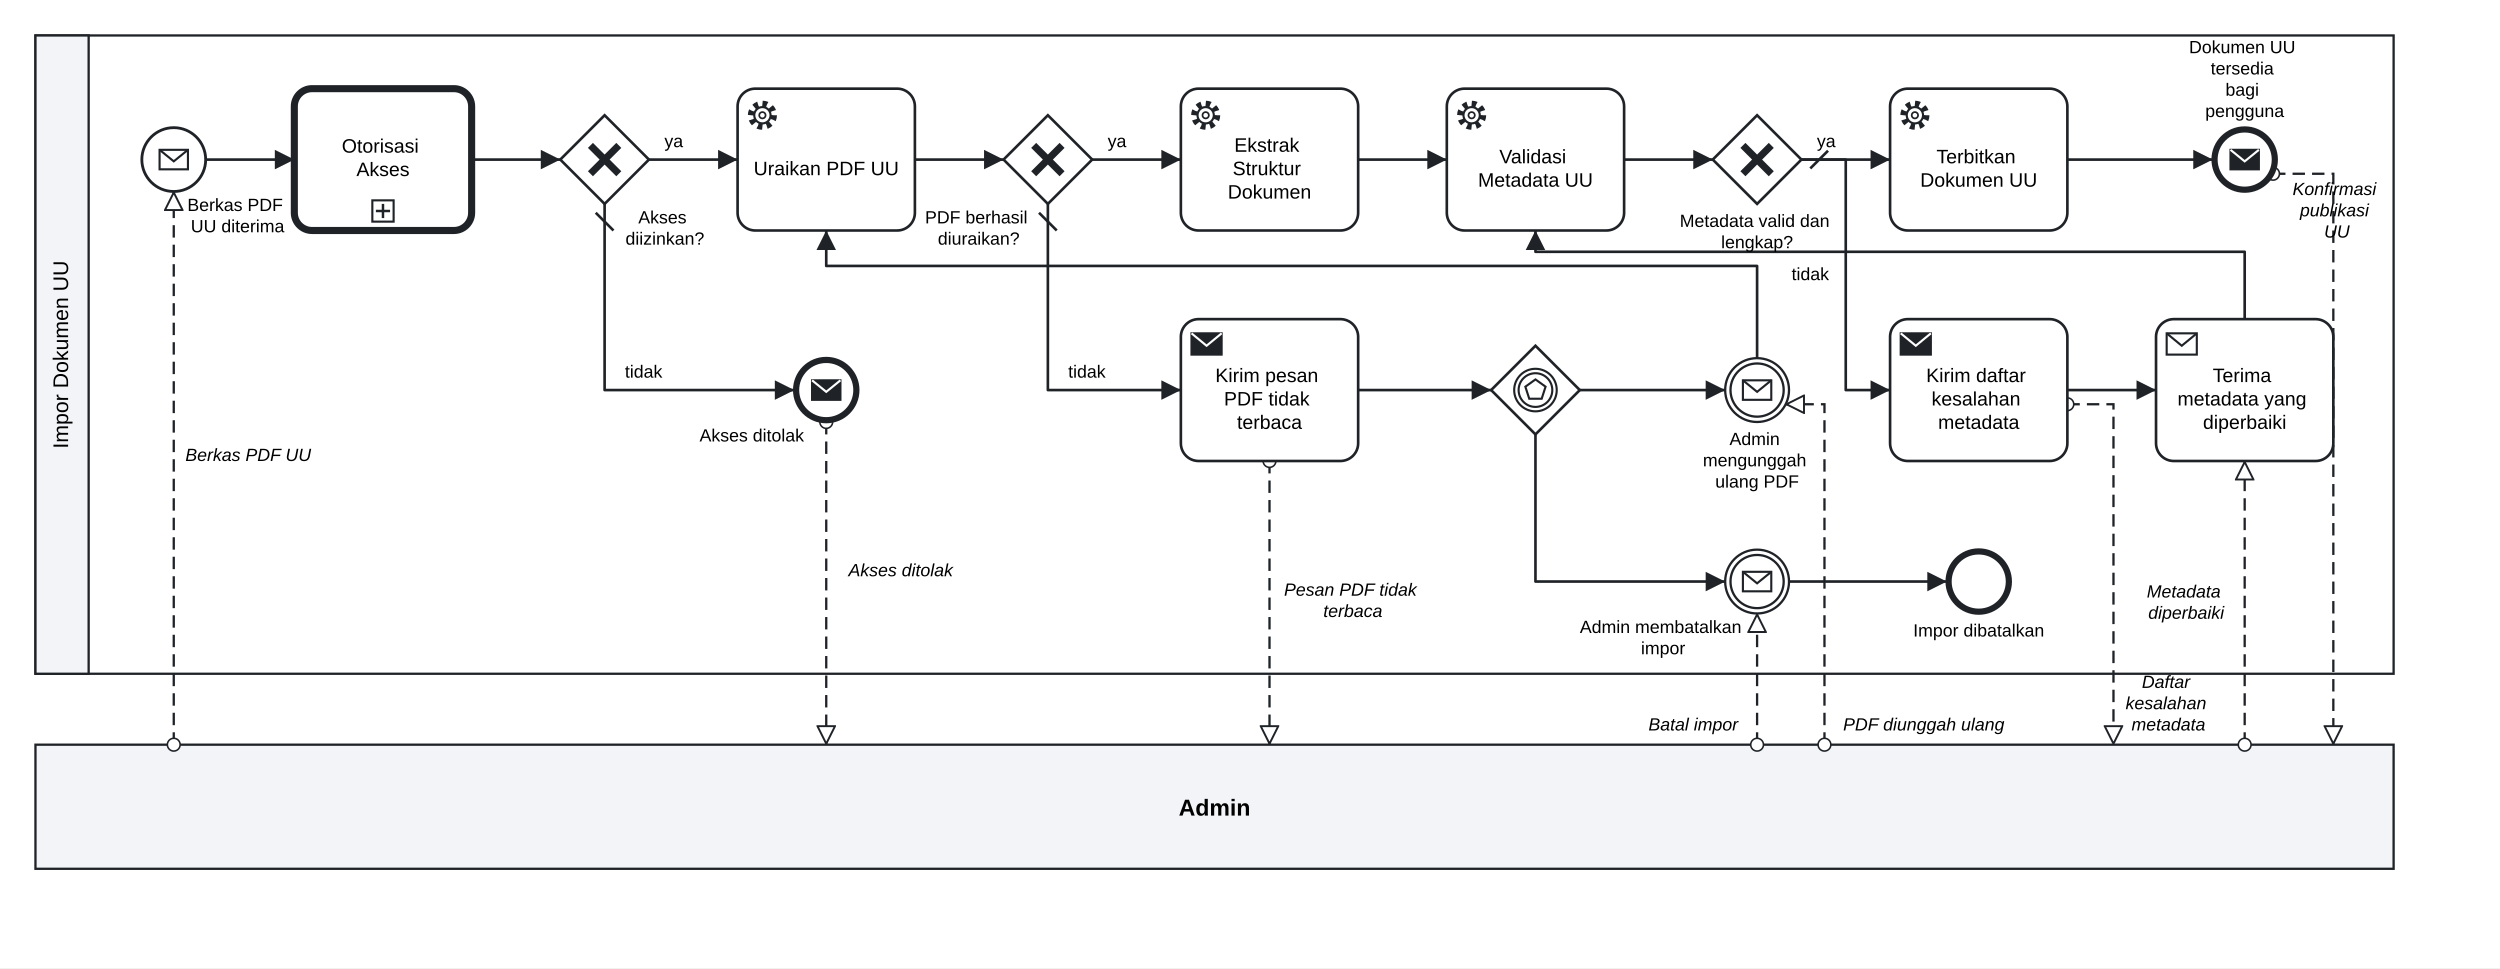
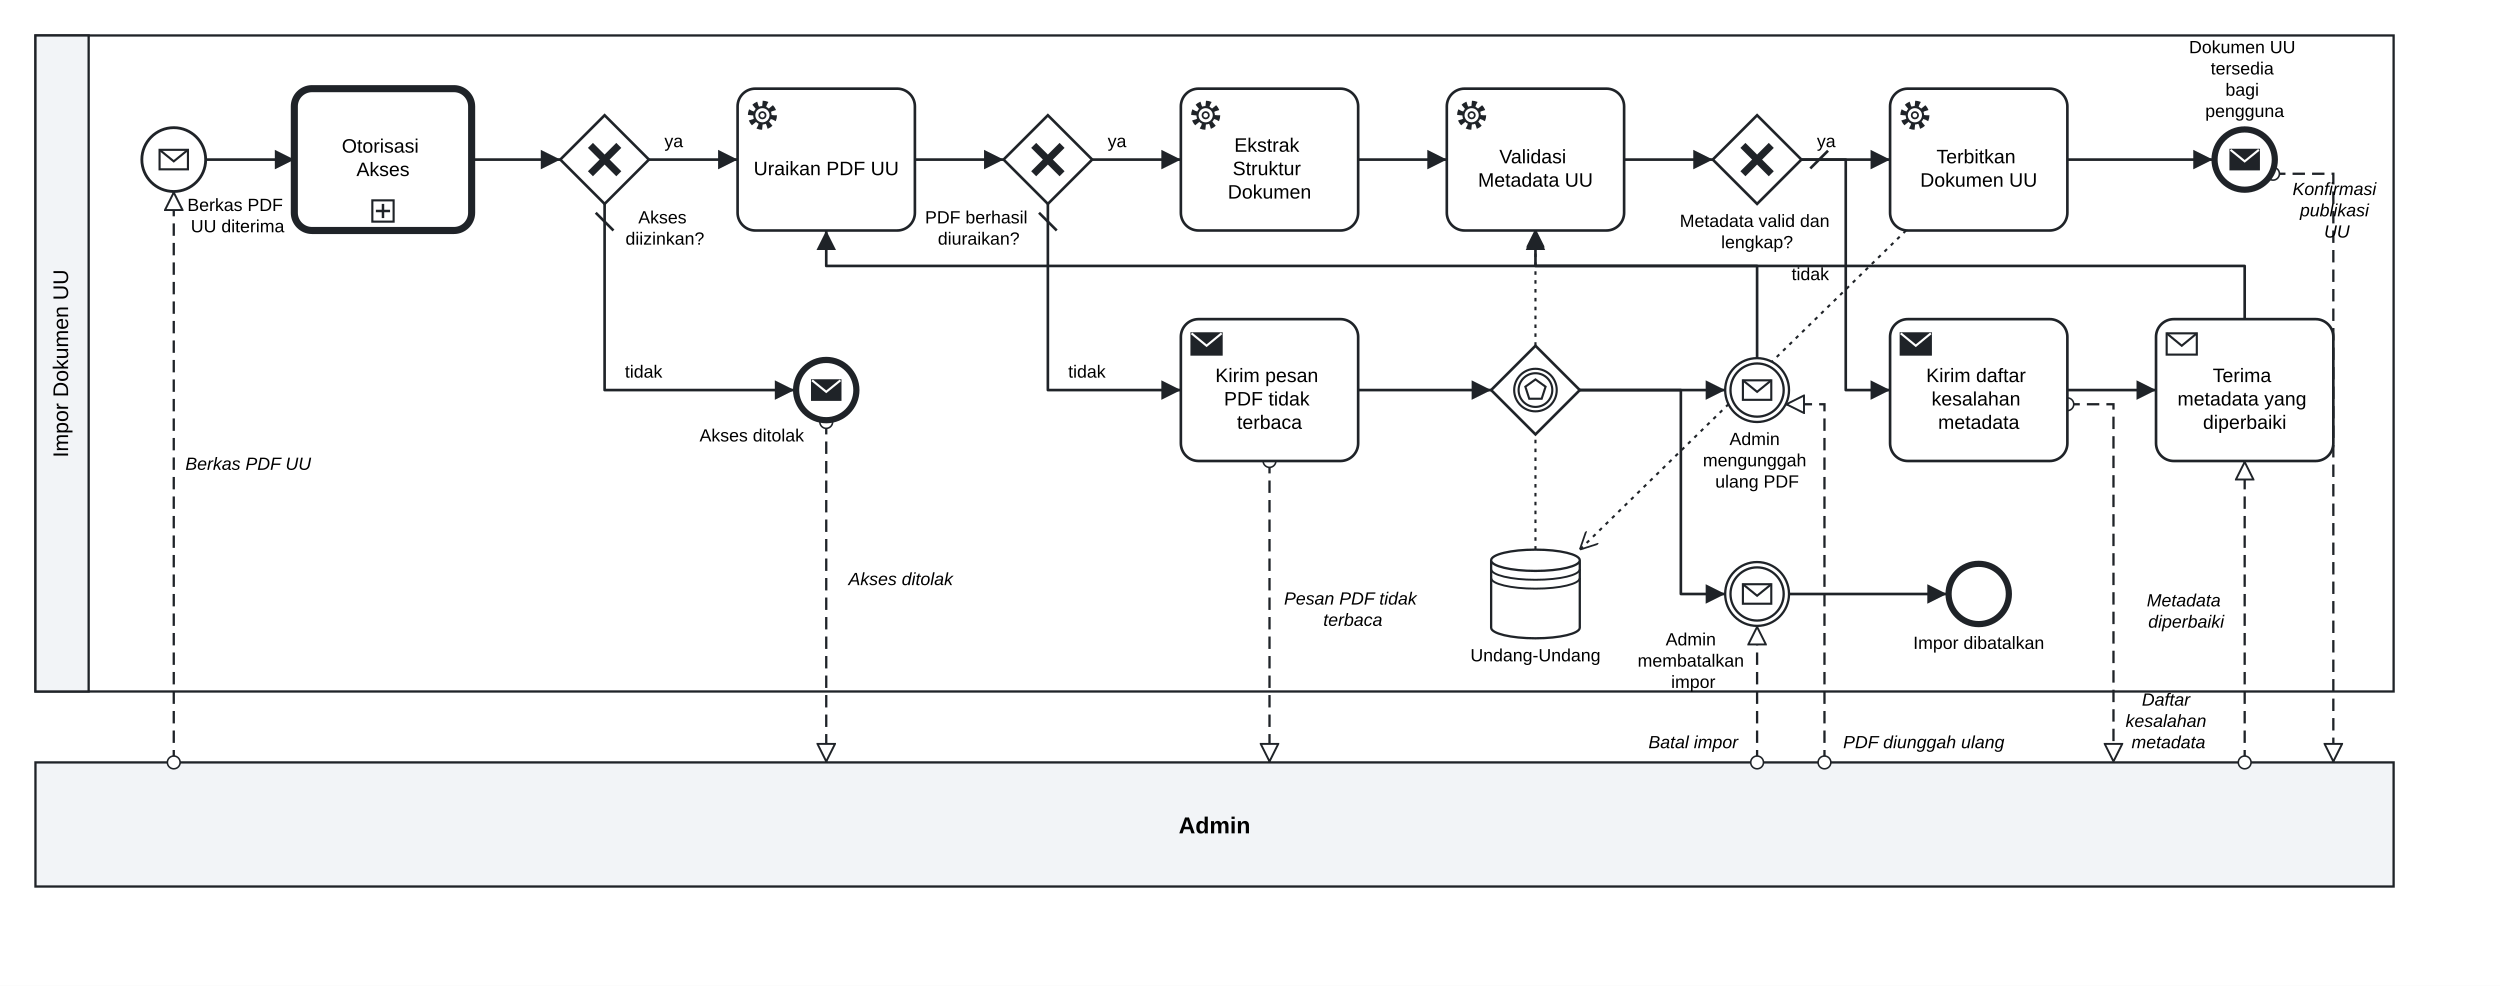
- <svg xmlns="http://www.w3.org/2000/svg" viewBox="-20 -20 1410 546" width="1410" height="546" font-family="Arial, Helvetica, sans-serif" role="img" aria-labelledby="tok-title tok-desc">
+ <svg xmlns="http://www.w3.org/2000/svg" viewBox="-20 -20 1410 556" width="1410" height="556" font-family="Arial, Helvetica, sans-serif" role="img" aria-labelledby="tok-title tok-desc">
  <defs>
    <marker id="seqEnd" viewBox="0 0 10 10" refX="10" refY="5" markerUnits="userSpaceOnUse" markerWidth="11" markerHeight="11" orient="auto">
      <path d="M0,0 L10,5 L0,10 z" fill="#1f2328" />
    </marker>
    <marker id="msgEnd" viewBox="0 0 10 10" refX="10" refY="5" markerUnits="userSpaceOnUse" markerWidth="11" markerHeight="11" orient="auto">
      <path d="M0.5,0.5 L9.5,5 L0.5,9.5 z" fill="#fff" stroke="#1f2328" />
    </marker>
    <marker id="msgStart" viewBox="0 0 10 10" refX="5" refY="5" markerUnits="userSpaceOnUse" markerWidth="9" markerHeight="9">
      <circle cx="5" cy="5" r="4" fill="#fff" stroke="#1f2328" />
    </marker>
    <marker id="assocEnd" viewBox="0 0 10 10" refX="10" refY="5" markerUnits="userSpaceOnUse" markerWidth="10" markerHeight="10" orient="auto">
      <path d="M0,0 L10,5 L0,10" fill="none" stroke="#1f2328" />
    </marker>
  </defs>
-   <rect x="-20" y="-20" width="1410" height="546" fill="#fff" />
-   <rect x="0.0" y="0.0" width="1330.0" height="360.0" fill="#fff" stroke="#1f2328" stroke-width="1.3" />
-   <rect x="0.0" y="0.0" width="30" height="360.0" fill="#f2f4f7" stroke="#1f2328" stroke-width="1.3" />
-   <g transform="rotate(-90 15.0 180.0)">
-     <text x="15.0" y="180.0" font-size="12" text-anchor="middle" dominant-baseline="middle" transform="translate(0 0.0)">Impor Dokumen UU</text>
+   <rect x="-20" y="-20" width="1410" height="556" fill="#fff" />
+   <rect x="0.0" y="0.0" width="1330.0" height="370.0" fill="#fff" stroke="#1f2328" stroke-width="1.3" />
+   <rect x="0.0" y="0.0" width="30" height="370.0" fill="#f2f4f7" stroke="#1f2328" stroke-width="1.3" />
+   <g transform="rotate(-90 15.0 185.0)">
+     <text x="15.0" y="185.0" font-size="12" text-anchor="middle" dominant-baseline="middle" transform="translate(0 0.0)">Impor Dokumen UU</text>
  </g>
-   <rect x="0.0" y="400.0" width="1330.0" height="70.0" fill="#f2f4f7" stroke="#1f2328" stroke-width="1.3" />
-   <text x="665.0" y="440.0" font-size="13" text-anchor="middle" font-weight="bold">
+   <rect x="0.0" y="410.0" width="1330.0" height="70.0" fill="#f2f4f7" stroke="#1f2328" stroke-width="1.3" />
+   <text x="665.0" y="450.0" font-size="13" text-anchor="middle" font-weight="bold">
    <tspan x="665.0" dy="0.0">Admin</tspan>
  </text>
-   <polyline points="78.0,400.0 78.0,88.0" fill="none" stroke="#1f2328" stroke-width="1.3" stroke-dasharray="7 4" marker-start="url(#msgStart)" marker-end="url(#msgEnd)" />
-   <polyline points="446.0,218.0 446.0,400.0" fill="none" stroke="#1f2328" stroke-width="1.3" stroke-dasharray="7 4" marker-start="url(#msgStart)" marker-end="url(#msgEnd)" />
-   <polyline points="696.0,240.0 696.0,400.0" fill="none" stroke="#1f2328" stroke-width="1.3" stroke-dasharray="7 4" marker-start="url(#msgStart)" marker-end="url(#msgEnd)" />
-   <polyline points="1009.0,400.0 1009.0,208.0 987.0,208.0" fill="none" stroke="#1f2328" stroke-width="1.3" stroke-dasharray="7 4" marker-start="url(#msgStart)" marker-end="url(#msgEnd)" />
-   <polyline points="971.0,400.0 971.0,326.0" fill="none" stroke="#1f2328" stroke-width="1.3" stroke-dasharray="7 4" marker-start="url(#msgStart)" marker-end="url(#msgEnd)" />
-   <polyline points="1146.0,208.0 1172.0,208.0 1172.0,400.0" fill="none" stroke="#1f2328" stroke-width="1.3" stroke-dasharray="7 4" marker-start="url(#msgStart)" marker-end="url(#msgEnd)" />
-   <polyline points="1246.0,400.0 1246.0,240.0" fill="none" stroke="#1f2328" stroke-width="1.3" stroke-dasharray="7 4" marker-start="url(#msgStart)" marker-end="url(#msgEnd)" />
-   <polyline points="1262.0,78.0 1296.0,78.0 1296.0,400.0" fill="none" stroke="#1f2328" stroke-width="1.3" stroke-dasharray="7 4" marker-start="url(#msgStart)" marker-end="url(#msgEnd)" />
+   <polyline points="78.0,410.0 78.0,88.0" fill="none" stroke="#1f2328" stroke-width="1.3" stroke-dasharray="7 4" marker-start="url(#msgStart)" marker-end="url(#msgEnd)" />
+   <polyline points="446.0,218.0 446.0,410.0" fill="none" stroke="#1f2328" stroke-width="1.3" stroke-dasharray="7 4" marker-start="url(#msgStart)" marker-end="url(#msgEnd)" />
+   <polyline points="696.0,240.0 696.0,410.0" fill="none" stroke="#1f2328" stroke-width="1.3" stroke-dasharray="7 4" marker-start="url(#msgStart)" marker-end="url(#msgEnd)" />
+   <polyline points="1009.0,410.0 1009.0,208.0 987.0,208.0" fill="none" stroke="#1f2328" stroke-width="1.3" stroke-dasharray="7 4" marker-start="url(#msgStart)" marker-end="url(#msgEnd)" />
+   <polyline points="971.0,410.0 971.0,333.0" fill="none" stroke="#1f2328" stroke-width="1.3" stroke-dasharray="7 4" marker-start="url(#msgStart)" marker-end="url(#msgEnd)" />
+   <polyline points="1146.0,208.0 1172.0,208.0 1172.0,410.0" fill="none" stroke="#1f2328" stroke-width="1.3" stroke-dasharray="7 4" marker-start="url(#msgStart)" marker-end="url(#msgEnd)" />
+   <polyline points="1246.0,410.0 1246.0,240.0" fill="none" stroke="#1f2328" stroke-width="1.3" stroke-dasharray="7 4" marker-start="url(#msgStart)" marker-end="url(#msgEnd)" />
+   <polyline points="1262.0,78.0 1296.0,78.0 1296.0,410.0" fill="none" stroke="#1f2328" stroke-width="1.3" stroke-dasharray="7 4" marker-start="url(#msgStart)" marker-end="url(#msgEnd)" />
+   <polyline points="846.0,290.0 846.0,110.0" fill="none" stroke="#1f2328" stroke-width="1.2" stroke-dasharray="2 3" marker-end="url(#assocEnd)" />
+   <polyline points="1055.0,110.0 871.0,290.0" fill="none" stroke="#1f2328" stroke-width="1.2" stroke-dasharray="2 3" marker-end="url(#assocEnd)" />
  <polyline points="96.0,70.0 146.0,70.0" fill="none" stroke="#1f2328" stroke-width="1.5" stroke-linejoin="round" marker-end="url(#seqEnd)" />
  <polyline points="246.0,70.0 296.0,70.0" fill="none" stroke="#1f2328" stroke-width="1.5" stroke-linejoin="round" marker-end="url(#seqEnd)" />
  <polyline points="346.0,70.0 396.0,70.0" fill="none" stroke="#1f2328" stroke-width="1.5" stroke-linejoin="round" marker-end="url(#seqEnd)" />
  <polyline points="321.0,95.0 321.0,200.0 428.0,200.0" fill="none" stroke="#1f2328" stroke-width="1.5" stroke-linejoin="round" marker-end="url(#seqEnd)" />
  <line x1="316.0" y1="100.0" x2="326.0" y2="110.0" stroke="#1f2328" stroke-width="1.5" />
  <polyline points="496.0,70.0 546.0,70.0" fill="none" stroke="#1f2328" stroke-width="1.5" stroke-linejoin="round" marker-end="url(#seqEnd)" />
  <polyline points="596.0,70.0 646.0,70.0" fill="none" stroke="#1f2328" stroke-width="1.5" stroke-linejoin="round" marker-end="url(#seqEnd)" />
  <polyline points="571.0,95.0 571.0,200.0 646.0,200.0" fill="none" stroke="#1f2328" stroke-width="1.5" stroke-linejoin="round" marker-end="url(#seqEnd)" />
  <line x1="566.0" y1="100.0" x2="576.0" y2="110.0" stroke="#1f2328" stroke-width="1.5" />
  <polyline points="746.0,200.0 821.0,200.0" fill="none" stroke="#1f2328" stroke-width="1.5" stroke-linejoin="round" marker-end="url(#seqEnd)" />
  <polyline points="871.0,200.0 953.0,200.0" fill="none" stroke="#1f2328" stroke-width="1.5" stroke-linejoin="round" marker-end="url(#seqEnd)" />
-   <polyline points="846.0,225.0 846.0,308.0 953.0,308.0" fill="none" stroke="#1f2328" stroke-width="1.5" stroke-linejoin="round" marker-end="url(#seqEnd)" />
+   <polyline points="871.0,200.0 928.0,200.0 928.0,315.0 953.0,315.0" fill="none" stroke="#1f2328" stroke-width="1.5" stroke-linejoin="round" marker-end="url(#seqEnd)" />
  <polyline points="971.0,182.0 971.0,130.0 446.0,130.0 446.0,110.0" fill="none" stroke="#1f2328" stroke-width="1.5" stroke-linejoin="round" marker-end="url(#seqEnd)" />
-   <polyline points="989.0,308.0 1078.0,308.0" fill="none" stroke="#1f2328" stroke-width="1.5" stroke-linejoin="round" marker-end="url(#seqEnd)" />
+   <polyline points="989.0,315.0 1078.0,315.0" fill="none" stroke="#1f2328" stroke-width="1.5" stroke-linejoin="round" marker-end="url(#seqEnd)" />
  <polyline points="746.0,70.0 796.0,70.0" fill="none" stroke="#1f2328" stroke-width="1.5" stroke-linejoin="round" marker-end="url(#seqEnd)" />
  <polyline points="896.0,70.0 946.0,70.0" fill="none" stroke="#1f2328" stroke-width="1.5" stroke-linejoin="round" marker-end="url(#seqEnd)" />
  <polyline points="996.0,70.0 1046.0,70.0" fill="none" stroke="#1f2328" stroke-width="1.5" stroke-linejoin="round" marker-end="url(#seqEnd)" />
  <polyline points="996.0,70.0 1021.0,70.0 1021.0,200.0 1046.0,200.0" fill="none" stroke="#1f2328" stroke-width="1.5" stroke-linejoin="round" marker-end="url(#seqEnd)" />
  <line x1="1001.0" y1="75.0" x2="1011.0" y2="65.0" stroke="#1f2328" stroke-width="1.5" />
  <polyline points="1146.0,200.0 1196.0,200.0" fill="none" stroke="#1f2328" stroke-width="1.5" stroke-linejoin="round" marker-end="url(#seqEnd)" />
-   <polyline points="1246.0,160.0 1246.0,122.0 846.0,122.0 846.0,110.0" fill="none" stroke="#1f2328" stroke-width="1.5" stroke-linejoin="round" marker-end="url(#seqEnd)" />
+   <polyline points="1246.0,160.0 1246.0,130.0 846.0,130.0 846.0,110.0" fill="none" stroke="#1f2328" stroke-width="1.5" stroke-linejoin="round" marker-end="url(#seqEnd)" />
  <polyline points="1146.0,70.0 1228.0,70.0" fill="none" stroke="#1f2328" stroke-width="1.5" stroke-linejoin="round" marker-end="url(#seqEnd)" />
  <circle cx="78.0" cy="70.0" r="18" fill="#fff" stroke="#1f2328" stroke-width="1.6" />
  <rect x="70.0" y="64.5" width="16" height="11" fill="#fff" stroke="#1f2328" stroke-width="1.2" />
  <polyline points="70.0,64.5 78.0,71.0 86.0,64.5" fill="none" stroke="#1f2328" stroke-width="1.2" />
  <rect x="146.0" y="30.0" width="100.0" height="80.0" rx="10" fill="#fff" stroke="#1f2328" stroke-width="4" />
  <text x="196.0" y="66.1" font-size="11" text-anchor="middle">
    <tspan x="196.0" dy="0.0">Otorisasi</tspan>
    <tspan x="196.0" dy="13.2">Akses</tspan>
  </text>
  <rect x="190.0" y="93.0" width="12" height="12" fill="#fff" stroke="#1f2328" stroke-width="1.2" />
  <path d="M192.0,99.0 h8 M196.0,95.0 v8" stroke="#1f2328" stroke-width="1.4" />
  <polygon points="321.0,45.0 346.0,70.0 321.0,95.0 296.0,70.0" fill="#fff" stroke="#1f2328" stroke-width="1.5" />
  <path d="M313.0,62.0 L329.0,78.0 M329.0,62.0 L313.0,78.0" stroke="#1f2328" stroke-width="4" />
  <circle cx="446.0" cy="200.0" r="17" fill="#fff" stroke="#1f2328" stroke-width="3.5" />
  <rect x="438.0" y="194.5" width="16" height="11" fill="#1f2328" stroke="#1f2328" stroke-width="1.2" />
  <polyline points="438.0,194.5 446.0,201.0 454.0,194.5" fill="none" stroke="#fff" stroke-width="1.2" />
  <rect x="396.0" y="30.0" width="100.0" height="80.0" rx="10" fill="#fff" stroke="#1f2328" stroke-width="1.5" />
  <circle cx="410.0" cy="45.0" r="6.5" fill="none" stroke="#1f2328" stroke-width="3.4" stroke-dasharray="2.6 2.5" />
  <circle cx="410.0" cy="45.0" r="4.6" fill="#fff" stroke="#1f2328" stroke-width="1.2" />
  <circle cx="410.0" cy="45.0" r="1.8" fill="none" stroke="#1f2328" stroke-width="1" />
  <text x="446.0" y="78.8" font-size="11" text-anchor="middle">
    <tspan x="446.0" dy="0.0">Uraikan PDF UU</tspan>
  </text>
  <polygon points="571.0,45.0 596.0,70.0 571.0,95.0 546.0,70.0" fill="#fff" stroke="#1f2328" stroke-width="1.5" />
  <path d="M563.0,62.0 L579.0,78.0 M579.0,62.0 L563.0,78.0" stroke="#1f2328" stroke-width="4" />
  <rect x="646.0" y="160.0" width="100.0" height="80.0" rx="10" fill="#fff" stroke="#1f2328" stroke-width="1.5" />
  <rect x="652.0" y="168.0" width="17" height="12" fill="#1f2328" stroke="#1f2328" stroke-width="1.2" />
  <polyline points="652.0,168.0 660.5,175.0 669.0,168.0" fill="none" stroke="#fff" stroke-width="1.2" />
  <text x="696.0" y="195.5" font-size="11" text-anchor="middle">
    <tspan x="696.0" dy="0.0">Kirim pesan</tspan>
    <tspan x="696.0" dy="13.2">PDF tidak</tspan>
    <tspan x="696.0" dy="13.2">terbaca</tspan>
  </text>
  <polygon points="846.0,175.0 871.0,200.0 846.0,225.0 821.0,200.0" fill="#fff" stroke="#1f2328" stroke-width="1.5" />
  <circle cx="846.0" cy="200.0" r="12" fill="none" stroke="#1f2328" stroke-width="1.2" />
  <circle cx="846.0" cy="200.0" r="9.5" fill="none" stroke="#1f2328" stroke-width="1.2" />
  <polygon points="846.0,194.0 851.7,198.1 849.5,204.9 842.5,204.9 840.3,198.1" fill="none" stroke="#1f2328" stroke-width="1.2" />
  <circle cx="971.0" cy="200.0" r="18" fill="#fff" stroke="#1f2328" stroke-width="1.3" />
  <circle cx="971.0" cy="200.0" r="15" fill="none" stroke="#1f2328" stroke-width="1.3" />
  <rect x="963.0" y="194.5" width="16" height="11" fill="#fff" stroke="#1f2328" stroke-width="1.2" />
  <polyline points="963.0,194.5 971.0,201.0 979.0,194.5" fill="none" stroke="#1f2328" stroke-width="1.2" />
-   <circle cx="971.0" cy="308.0" r="18" fill="#fff" stroke="#1f2328" stroke-width="1.3" />
-   <circle cx="971.0" cy="308.0" r="15" fill="none" stroke="#1f2328" stroke-width="1.3" />
-   <rect x="963.0" y="302.5" width="16" height="11" fill="#fff" stroke="#1f2328" stroke-width="1.2" />
-   <polyline points="963.0,302.5 971.0,309.0 979.0,302.5" fill="none" stroke="#1f2328" stroke-width="1.2" />
-   <circle cx="1096.0" cy="308.0" r="17" fill="#fff" stroke="#1f2328" stroke-width="3.5" />
+   <circle cx="971.0" cy="315.0" r="18" fill="#fff" stroke="#1f2328" stroke-width="1.3" />
+   <circle cx="971.0" cy="315.0" r="15" fill="none" stroke="#1f2328" stroke-width="1.3" />
+   <rect x="963.0" y="309.5" width="16" height="11" fill="#fff" stroke="#1f2328" stroke-width="1.2" />
+   <polyline points="963.0,309.5 971.0,316.0 979.0,309.5" fill="none" stroke="#1f2328" stroke-width="1.2" />
+   <circle cx="1096.0" cy="315.0" r="17" fill="#fff" stroke="#1f2328" stroke-width="3.5" />
  <rect x="646.0" y="30.0" width="100.0" height="80.0" rx="10" fill="#fff" stroke="#1f2328" stroke-width="1.5" />
  <circle cx="660.0" cy="45.0" r="6.5" fill="none" stroke="#1f2328" stroke-width="3.4" stroke-dasharray="2.6 2.5" />
  <circle cx="660.0" cy="45.0" r="4.6" fill="#fff" stroke="#1f2328" stroke-width="1.2" />
  <circle cx="660.0" cy="45.0" r="1.8" fill="none" stroke="#1f2328" stroke-width="1" />
  <text x="696.0" y="65.6" font-size="11" text-anchor="middle">
    <tspan x="696.0" dy="0.0">Ekstrak</tspan>
    <tspan x="696.0" dy="13.2">Struktur</tspan>
    <tspan x="696.0" dy="13.2">Dokumen</tspan>
  </text>
  <rect x="796.0" y="30.0" width="100.0" height="80.0" rx="10" fill="#fff" stroke="#1f2328" stroke-width="1.5" />
  <circle cx="810.0" cy="45.0" r="6.5" fill="none" stroke="#1f2328" stroke-width="3.4" stroke-dasharray="2.6 2.5" />
  <circle cx="810.0" cy="45.0" r="4.6" fill="#fff" stroke="#1f2328" stroke-width="1.2" />
  <circle cx="810.0" cy="45.0" r="1.8" fill="none" stroke="#1f2328" stroke-width="1" />
  <text x="846.0" y="72.1" font-size="11" text-anchor="middle">
    <tspan x="846.0" dy="0.0">Validasi</tspan>
    <tspan x="846.0" dy="13.2">Metadata UU</tspan>
  </text>
  <polygon points="971.0,45.0 996.0,70.0 971.0,95.0 946.0,70.0" fill="#fff" stroke="#1f2328" stroke-width="1.5" />
  <path d="M963.0,62.0 L979.0,78.0 M979.0,62.0 L963.0,78.0" stroke="#1f2328" stroke-width="4" />
  <rect x="1046.0" y="160.0" width="100.0" height="80.0" rx="10" fill="#fff" stroke="#1f2328" stroke-width="1.5" />
  <rect x="1052.0" y="168.0" width="17" height="12" fill="#1f2328" stroke="#1f2328" stroke-width="1.2" />
  <polyline points="1052.0,168.0 1060.5,175.0 1069.0,168.0" fill="none" stroke="#fff" stroke-width="1.2" />
  <text x="1096.0" y="195.5" font-size="11" text-anchor="middle">
    <tspan x="1096.0" dy="0.0">Kirim daftar</tspan>
    <tspan x="1096.0" dy="13.2">kesalahan</tspan>
    <tspan x="1096.0" dy="13.2">metadata</tspan>
  </text>
  <rect x="1196.0" y="160.0" width="100.0" height="80.0" rx="10" fill="#fff" stroke="#1f2328" stroke-width="1.5" />
  <rect x="1202.0" y="168.0" width="17" height="12" fill="#fff" stroke="#1f2328" stroke-width="1.2" />
  <polyline points="1202.0,168.0 1210.5,175.0 1219.0,168.0" fill="none" stroke="#1f2328" stroke-width="1.2" />
  <text x="1246.0" y="195.5" font-size="11" text-anchor="middle">
    <tspan x="1246.0" dy="0.0">Terima</tspan>
    <tspan x="1246.0" dy="13.2">metadata yang</tspan>
    <tspan x="1246.0" dy="13.2">diperbaiki</tspan>
  </text>
  <rect x="1046.0" y="30.0" width="100.0" height="80.0" rx="10" fill="#fff" stroke="#1f2328" stroke-width="1.5" />
  <circle cx="1060.0" cy="45.0" r="6.5" fill="none" stroke="#1f2328" stroke-width="3.4" stroke-dasharray="2.6 2.5" />
  <circle cx="1060.0" cy="45.0" r="4.6" fill="#fff" stroke="#1f2328" stroke-width="1.2" />
  <circle cx="1060.0" cy="45.0" r="1.8" fill="none" stroke="#1f2328" stroke-width="1" />
  <text x="1096.0" y="72.1" font-size="11" text-anchor="middle">
    <tspan x="1096.0" dy="0.0">Terbitkan</tspan>
    <tspan x="1096.0" dy="13.2">Dokumen UU</tspan>
  </text>
  <circle cx="1246.0" cy="70.0" r="17" fill="#fff" stroke="#1f2328" stroke-width="3.5" />
  <rect x="1238.0" y="64.5" width="16" height="11" fill="#1f2328" stroke="#1f2328" stroke-width="1.2" />
  <polyline points="1238.0,64.5 1246.0,71.0 1254.0,64.5" fill="none" stroke="#fff" stroke-width="1.2" />
-   <text x="120.0" y="240.0" font-size="10" text-anchor="middle" font-style="italic">
+   <path d="M821.0,296.0 a25.0,6 0 0 0 50.0,0 a25.0,6 0 0 0 -50.0,0 v38.0 a25.0,6 0 0 0 50.0,0 v-38.0" fill="#fff" stroke="#1f2328" stroke-width="1.3" />
+   <path d="M821.0,301.0 a25.0,6 0 0 0 50.0,0 M821.0,306.0 a25.0,6 0 0 0 50.0,0" fill="none" stroke="#1f2328" stroke-width="1.1" />
+   <text x="120.0" y="245.0" font-size="10" text-anchor="middle" font-style="italic">
    <tspan x="120.0" dy="0.0">Berkas PDF UU</tspan>
  </text>
-   <text x="488.0" y="305.0" font-size="10" text-anchor="middle" font-style="italic">
+   <text x="488.0" y="310.0" font-size="10" text-anchor="middle" font-style="italic">
    <tspan x="488.0" dy="0.0">Akses ditolak</tspan>
  </text>
-   <text x="743.0" y="316.0" font-size="10" text-anchor="middle" font-style="italic">
+   <text x="743.0" y="321.0" font-size="10" text-anchor="middle" font-style="italic">
    <tspan x="743.0" dy="0.0">Pesan PDF tidak</tspan>
    <tspan x="743.0" dy="12.0">terbaca</tspan>
  </text>
-   <text x="1065.0" y="392.0" font-size="10" text-anchor="middle" font-style="italic">
+   <text x="1065.0" y="402.0" font-size="10" text-anchor="middle" font-style="italic">
    <tspan x="1065.0" dy="0.0">PDF diunggah ulang</tspan>
  </text>
-   <text x="935.0" y="392.0" font-size="10" text-anchor="middle" font-style="italic">
+   <text x="935.0" y="402.0" font-size="10" text-anchor="middle" font-style="italic">
    <tspan x="935.0" dy="0.0">Batal impor</tspan>
  </text>
-   <text x="1203.0" y="368.0" font-size="10" text-anchor="middle" font-style="italic">
+   <text x="1203.0" y="378.0" font-size="10" text-anchor="middle" font-style="italic">
    <tspan x="1203.0" dy="0.0">Daftar</tspan>
    <tspan x="1203.0" dy="12.0">kesalahan</tspan>
    <tspan x="1203.0" dy="12.0">metadata</tspan>
  </text>
-   <text x="1213.0" y="317.0" font-size="10" text-anchor="middle" font-style="italic">
+   <text x="1213.0" y="322.0" font-size="10" text-anchor="middle" font-style="italic">
    <tspan x="1213.0" dy="0.0">Metadata</tspan>
    <tspan x="1213.0" dy="12.0">diperbaiki</tspan>
  </text>
  <text x="1298.0" y="90.0" font-size="10" text-anchor="middle" font-style="italic">
    <tspan x="1298.0" dy="0.0">Konfirmasi</tspan>
    <tspan x="1298.0" dy="12.0">publikasi</tspan>
    <tspan x="1298.0" dy="12.0">UU</tspan>
  </text>
  <text x="360.0" y="63.0" font-size="10" text-anchor="middle">
    <tspan x="360.0" dy="0.0">ya</tspan>
  </text>
  <text x="343.0" y="193.0" font-size="10" text-anchor="middle">
    <tspan x="343.0" dy="0.0">tidak</tspan>
  </text>
  <text x="610.0" y="63.0" font-size="10" text-anchor="middle">
    <tspan x="610.0" dy="0.0">ya</tspan>
  </text>
  <text x="593.0" y="193.0" font-size="10" text-anchor="middle">
    <tspan x="593.0" dy="0.0">tidak</tspan>
  </text>
  <text x="1010.0" y="63.0" font-size="10" text-anchor="middle">
    <tspan x="1010.0" dy="0.0">ya</tspan>
  </text>
  <text x="1001.0" y="138.0" font-size="10" text-anchor="middle">
    <tspan x="1001.0" dy="0.0">tidak</tspan>
  </text>
  <text x="114.0" y="99.0" font-size="10" text-anchor="middle">
    <tspan x="114.0" dy="0.0">Berkas PDF</tspan>
    <tspan x="114.0" dy="12.0">UU diterima</tspan>
  </text>
  <text x="355.0" y="106.0" font-size="10" text-anchor="middle">
    <tspan x="355.0" dy="0.0">Akses</tspan>
    <tspan x="355.0" dy="12.0">diizinkan?</tspan>
  </text>
  <text x="404.0" y="229.0" font-size="10" text-anchor="middle">
    <tspan x="404.0" dy="0.0">Akses ditolak</tspan>
  </text>
  <text x="532.0" y="106.0" font-size="10" text-anchor="middle">
    <tspan x="532.0" dy="0.0">PDF berhasil</tspan>
    <tspan x="532.0" dy="12.0">diuraikan?</tspan>
  </text>
  <text x="971.0" y="231.0" font-size="10" text-anchor="middle">
    <tspan x="971.0" dy="0.0">Admin</tspan>
    <tspan x="971.0" dy="12.0">mengunggah</tspan>
    <tspan x="971.0" dy="12.0">ulang PDF</tspan>
  </text>
-   <text x="918.0" y="337.0" font-size="10" text-anchor="middle">
-     <tspan x="918.0" dy="0.0">Admin membatalkan</tspan>
-     <tspan x="918.0" dy="12.0">impor</tspan>
-   </text>
-   <text x="1096.0" y="339.0" font-size="10" text-anchor="middle">
+   <text x="935.0" y="344.0" font-size="10" text-anchor="middle">
+     <tspan x="935.0" dy="0.0">Admin</tspan>
+     <tspan x="935.0" dy="12.0">membatalkan</tspan>
+     <tspan x="935.0" dy="12.0">impor</tspan>
+   </text>
+   <text x="1096.0" y="346.0" font-size="10" text-anchor="middle">
    <tspan x="1096.0" dy="0.0">Impor dibatalkan</tspan>
  </text>
  <text x="971.0" y="108.0" font-size="10" text-anchor="middle">
    <tspan x="971.0" dy="0.0">Metadata valid dan</tspan>
    <tspan x="971.0" dy="12.0">lengkap?</tspan>
  </text>
  <text x="1246.0" y="10.0" font-size="10" text-anchor="middle">
    <tspan x="1246.0" dy="0.0">Dokumen UU</tspan>
    <tspan x="1246.0" dy="12.0">tersedia</tspan>
    <tspan x="1246.0" dy="12.0">bagi</tspan>
    <tspan x="1246.0" dy="12.0">pengguna</tspan>
  </text>
+   <text x="846.0" y="353.0" font-size="10" text-anchor="middle">
+     <tspan x="846.0" dy="0.0">Undang-Undang</tspan>
+   </text>
</svg>
